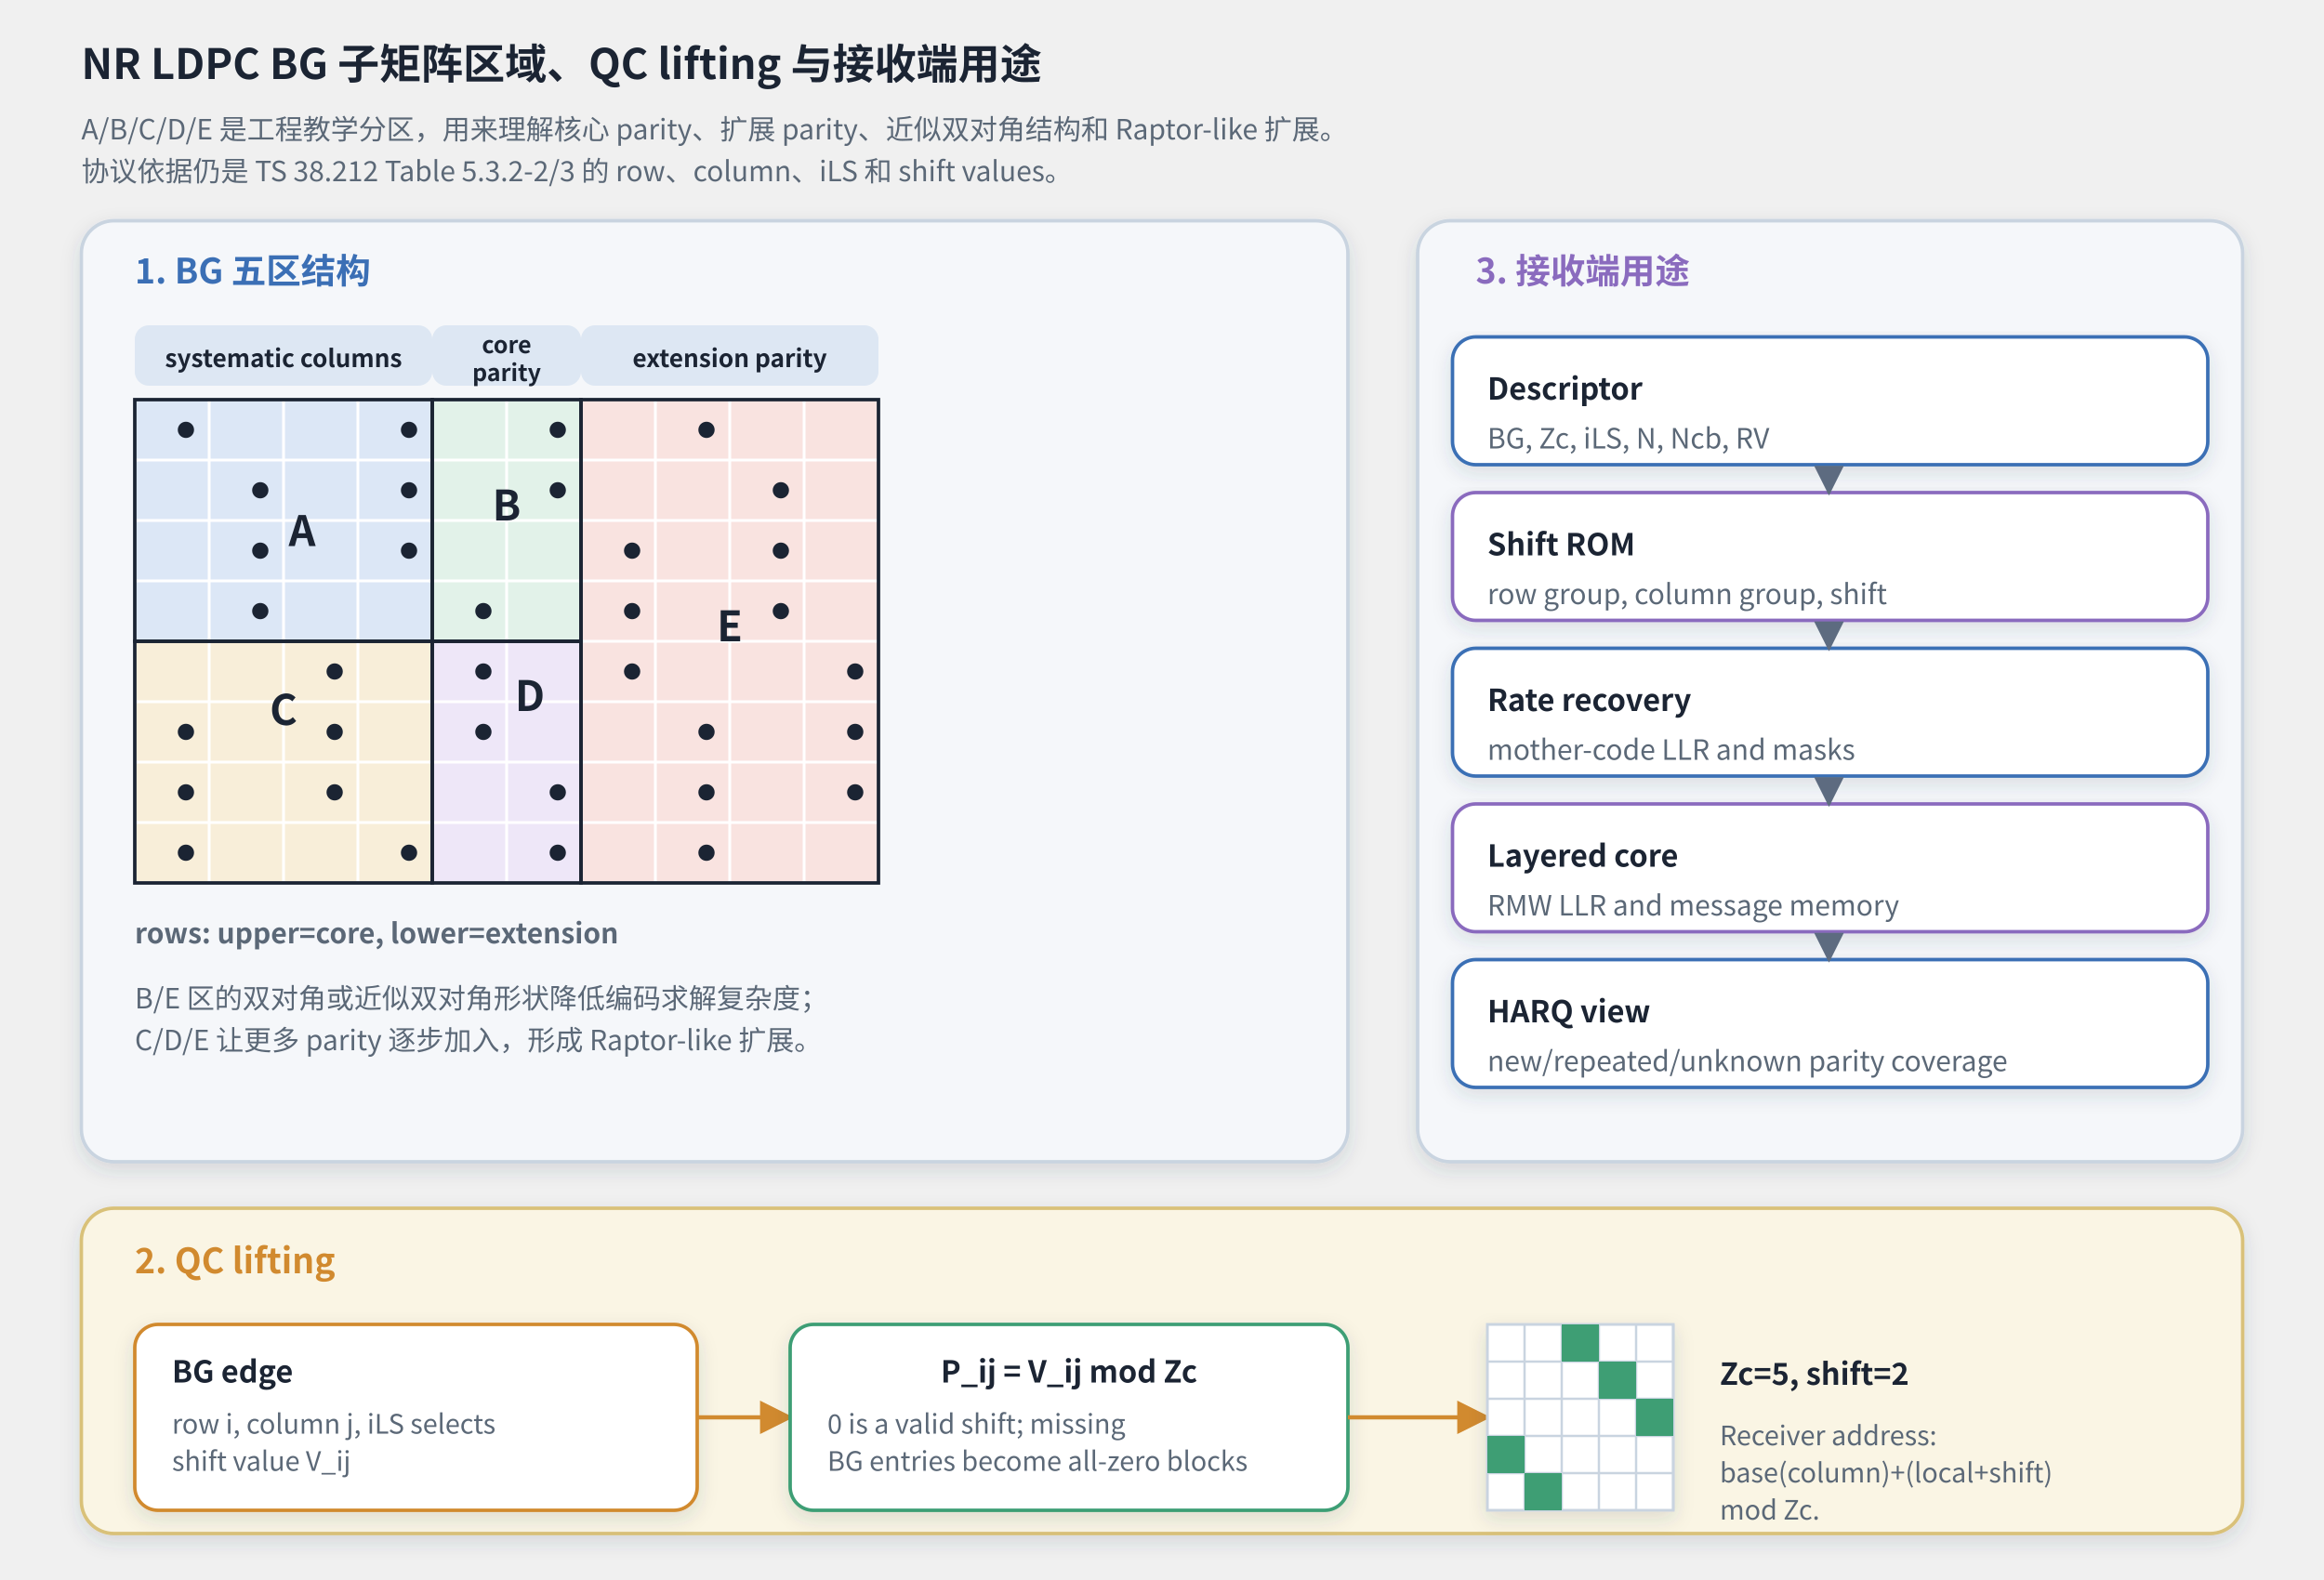
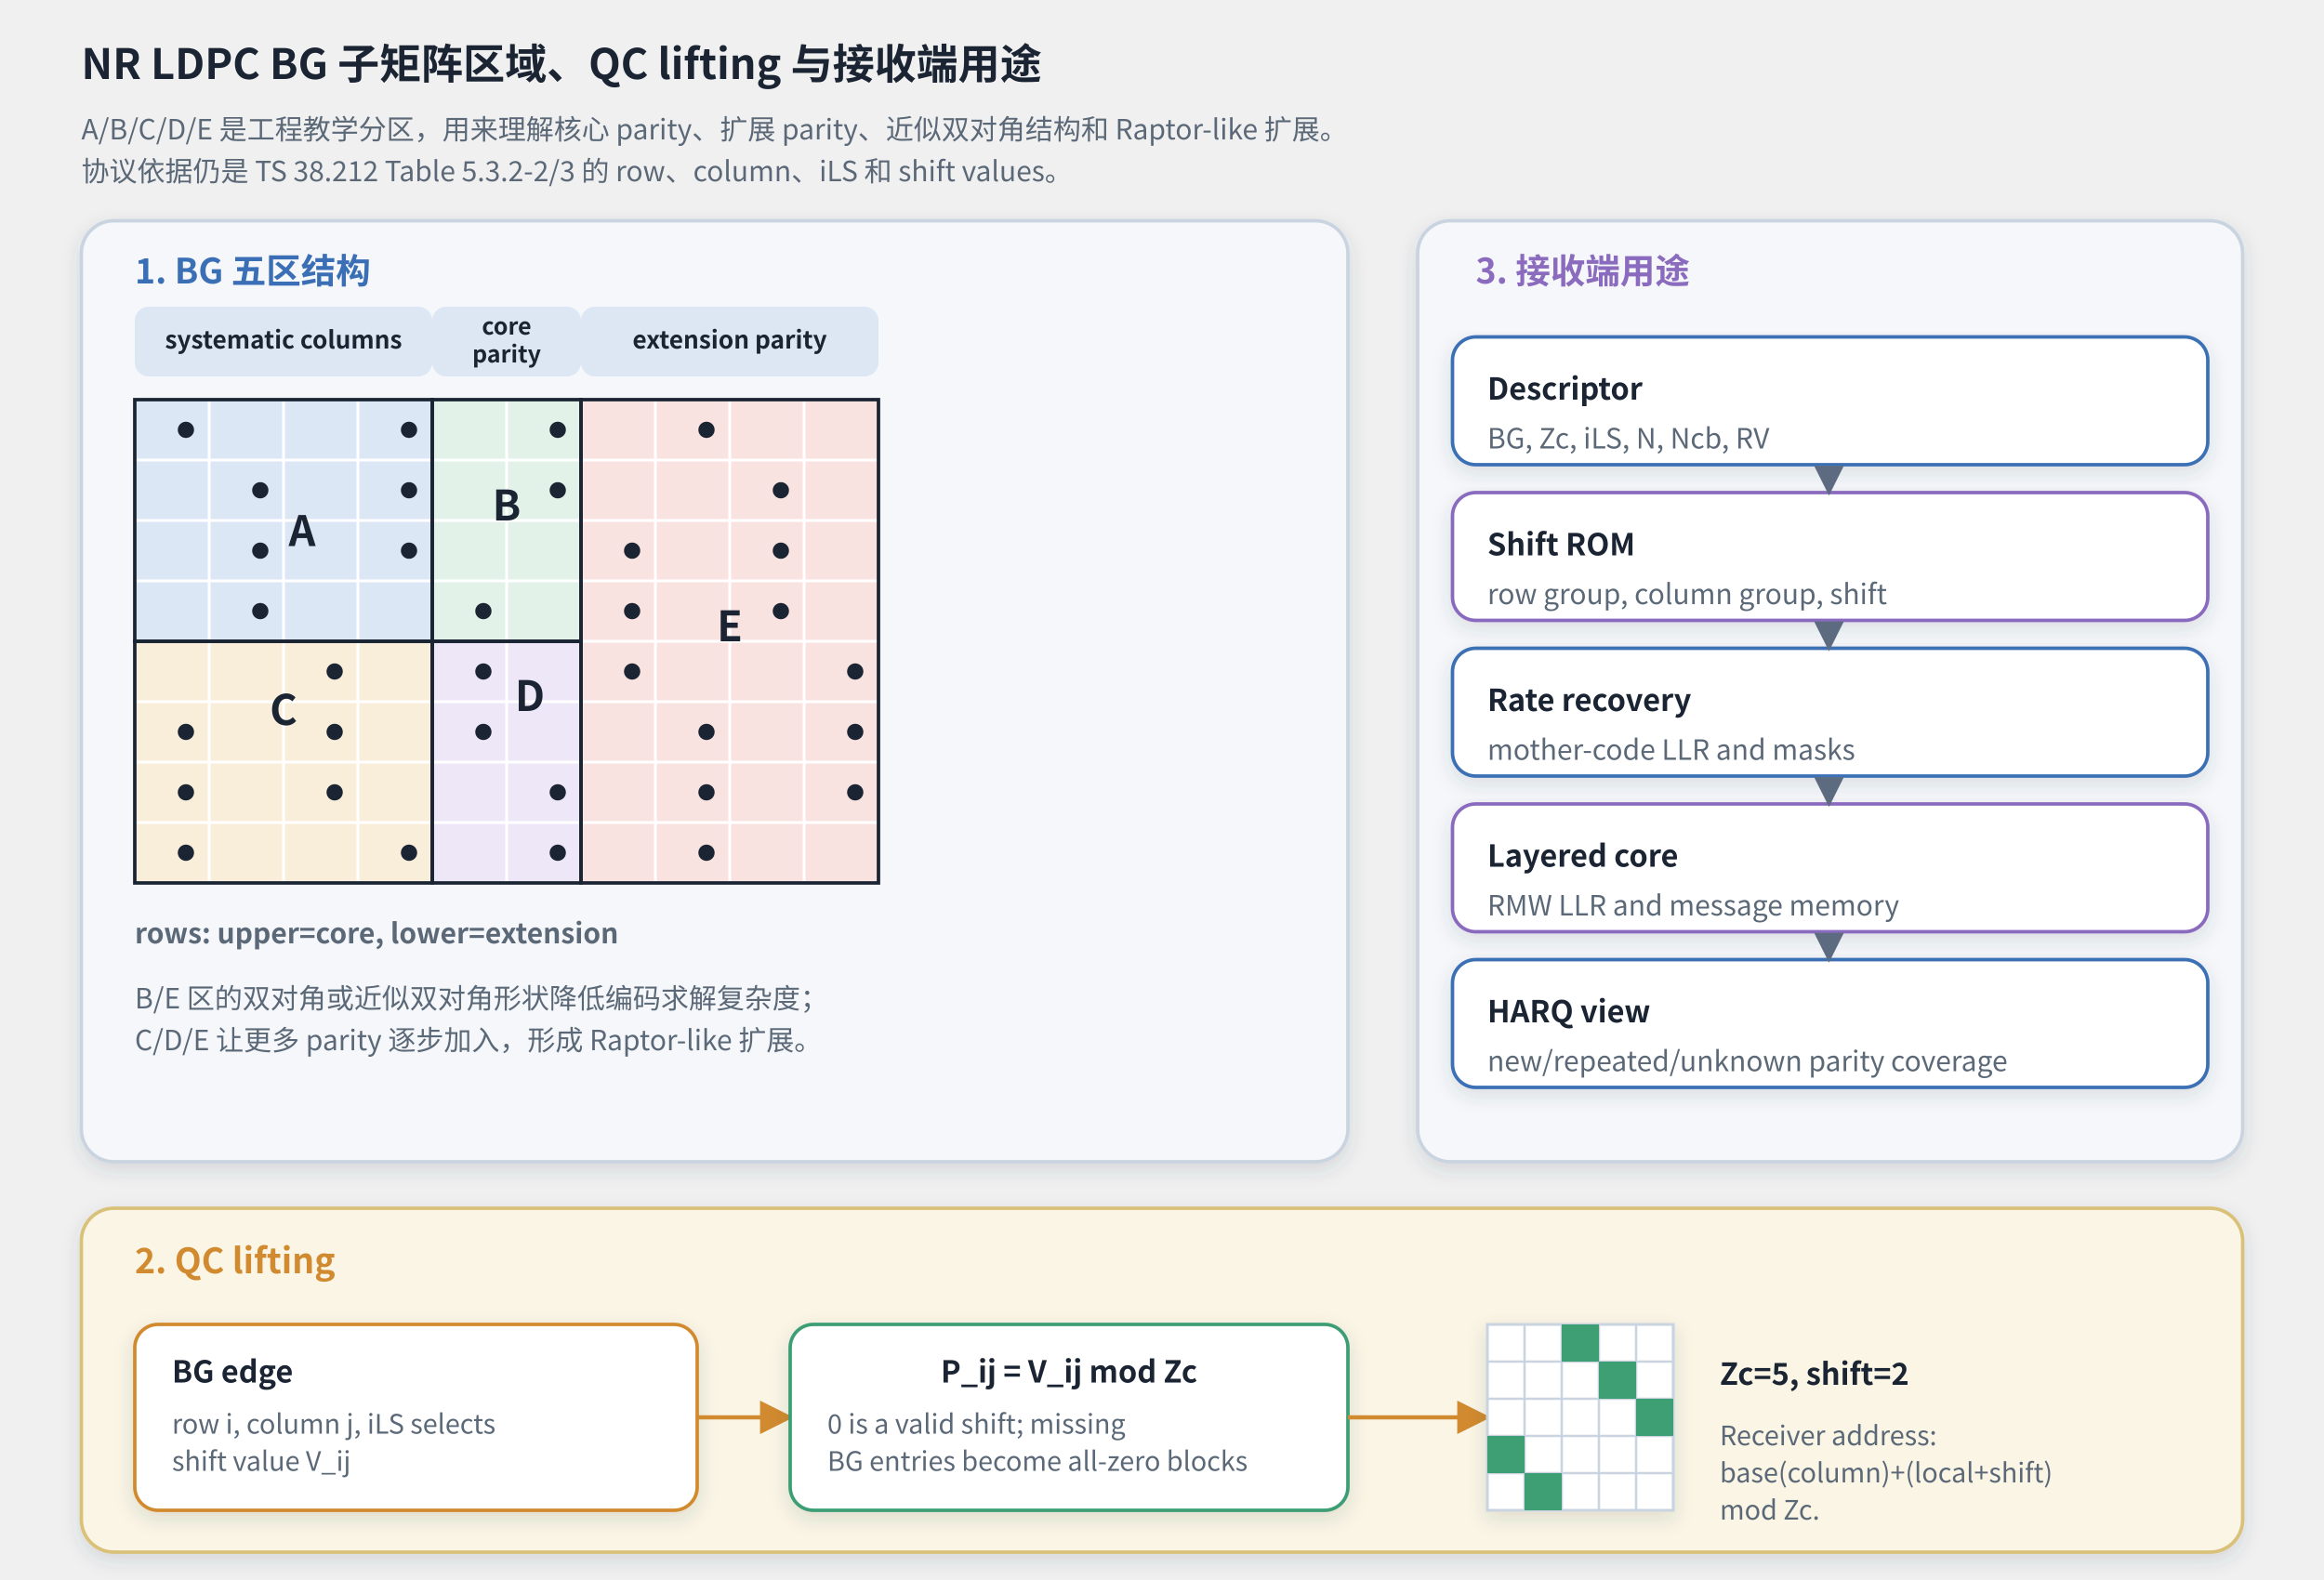
<svg xmlns="http://www.w3.org/2000/svg" width="1000" height="680" viewBox="0 0 1000 680" role="img" font-family="'Noto Sans CJK SC','Source Han Sans SC','PingFang SC','Microsoft YaHei',system-ui,sans-serif">
  <defs>
    <filter id="soft" x="-10%" y="-10%" width="125%" height="135%">
      <feDropShadow dx="0" dy="3" stdDeviation="4" flood-color="#334155" flood-opacity="0.14" />
    </filter>
    <marker id="arrow" viewBox="0 0 10 10" refX="9" refY="5" markerWidth="8" markerHeight="8" orient="auto-start-reverse">
      <path d="M 0 0 L 10 5 L 0 10 z" fill="#D18A2F" />
    </marker>
    <marker id="arrow-gray" viewBox="0 0 10 10" refX="9" refY="5" markerWidth="8" markerHeight="8" orient="auto-start-reverse">
      <path d="M 0 0 L 10 5 L 0 10 z" fill="#5D6B80" />
    </marker>
  </defs>
-   <text x="35" y="34" font-size="18" font-weight="700" fill="#1B2433">NR LDPC BG 子矩阵区域、QC lifting 与接收端用途</text>
-   <text x="35" y="60" font-size="12" fill="#5B6877">A/B/C/D/E 是工程教学分区，用来理解核心 parity、扩展 parity、近似双对角结构和 Raptor-like 扩展。</text>
-   <text x="35" y="78" font-size="12" fill="#5B6877">协议依据仍是 TS 38.212 Table 5.3.2-2/3 的 row、column、iLS 和 shift values。</text>
+   <text x="35" y="34" font-size="18" font-weight="700" fill="#1B2433" class="free">NR LDPC BG 子矩阵区域、QC lifting 与接收端用途</text>
+   <text x="35" y="60" font-size="12" fill="#5B6877" class="free">A/B/C/D/E 是工程教学分区，用来理解核心 parity、扩展 parity、近似双对角结构和 Raptor-like 扩展。</text>
+   <text x="35" y="78" font-size="12" fill="#5B6877" class="free">协议依据仍是 TS 38.212 Table 5.3.2-2/3 的 row、column、iLS 和 shift values。</text>
  <g filter="url(#soft)">
    <rect x="35" y="95" width="545" height="405" rx="14" fill="#F5F7FA" stroke="#C9D4E0" stroke-width="1.5" />
  </g>
  <text x="58" y="122" font-size="15" font-weight="700" fill="#3B6FB5">1. BG 五区结构</text>
  <g font-size="10.5" font-weight="700" fill="#1B2433" text-anchor="middle">
-     <rect x="58" y="140" width="128" height="26" rx="6" fill="#DDE7F3" />
-     <text x="122" y="158">systematic columns</text>
-     <rect x="186" y="140" width="64" height="26" rx="6" fill="#DDE7F3" />
-     <text x="218" y="152" font-size="10">core</text>
-     <text x="218" y="164" font-size="10">parity</text>
-     <rect x="250" y="140" width="128" height="26" rx="6" fill="#DDE7F3" />
-     <text x="314" y="158">extension parity</text>
+     <rect x="58" y="132" width="128" height="30" rx="6" fill="#DDE7F3" />
+     <text x="122" y="150" font-size="10.5" font-weight="700" text-anchor="middle">systematic columns</text>
+     <rect x="186" y="132" width="64" height="30" rx="6" fill="#DDE7F3" />
+     <text x="218" y="144" font-size="10" font-weight="700" text-anchor="middle">core</text>
+     <text x="218" y="156" font-size="10" font-weight="700" text-anchor="middle">parity</text>
+     <rect x="250" y="132" width="128" height="30" rx="6" fill="#DDE7F3" />
+     <text x="314" y="150" font-size="10.5" font-weight="700" text-anchor="middle">extension parity</text>
  </g>
  <rect x="58" y="172" width="128" height="104" fill="#DCE7F6" />
  <rect x="186" y="172" width="64" height="104" fill="#E2F2E9" />
  <rect x="58" y="276" width="128" height="104" fill="#F8EED9" />
  <rect x="186" y="276" width="64" height="104" fill="#EEE7F8" />
  <rect x="250" y="172" width="128" height="208" fill="#F9E3E0" />
  <g stroke="#FFFFFF" stroke-width="1.2">
    <path d="M 58 172 V 380 M 90 172 V 380 M 122 172 V 380 M 154 172 V 380 M 186 172 V 380 M 218 172 V 380 M 250 172 V 380 M 282 172 V 380 M 314 172 V 380 M 346 172 V 380 M 378 172 V 380" />
    <path d="M 58 172 H 378 M 58 198 H 378 M 58 224 H 378 M 58 250 H 378 M 58 276 H 378 M 58 302 H 378 M 58 328 H 378 M 58 354 H 378 M 58 380 H 378" />
  </g>
  <g fill="none" stroke="#1B2433" stroke-width="1.5">
    <rect x="58" y="172" width="128" height="104" />
    <rect x="186" y="172" width="64" height="104" />
    <rect x="58" y="276" width="128" height="104" />
    <rect x="186" y="276" width="64" height="104" />
    <rect x="250" y="172" width="128" height="208" />
  </g>
  <g fill="#1B2433">
    <circle cx="80" cy="185" r="3.5" />
    <circle cx="176" cy="185" r="3.5" />
    <circle cx="240" cy="185" r="3.5" />
    <circle cx="304" cy="185" r="3.5" />
    <circle cx="112" cy="211" r="3.5" />
    <circle cx="176" cy="211" r="3.5" />
    <circle cx="240" cy="211" r="3.5" />
    <circle cx="336" cy="211" r="3.5" />
    <circle cx="112" cy="237" r="3.5" />
    <circle cx="176" cy="237" r="3.5" />
    <circle cx="272" cy="237" r="3.5" />
    <circle cx="336" cy="237" r="3.5" />
    <circle cx="112" cy="263" r="3.5" />
    <circle cx="208" cy="263" r="3.5" />
    <circle cx="272" cy="263" r="3.5" />
    <circle cx="336" cy="263" r="3.5" />
    <circle cx="144" cy="289" r="3.5" />
    <circle cx="208" cy="289" r="3.5" />
    <circle cx="272" cy="289" r="3.5" />
    <circle cx="368" cy="289" r="3.5" />
    <circle cx="80" cy="315" r="3.5" />
    <circle cx="144" cy="315" r="3.5" />
    <circle cx="208" cy="315" r="3.5" />
    <circle cx="304" cy="315" r="3.5" />
    <circle cx="368" cy="315" r="3.5" />
    <circle cx="80" cy="341" r="3.5" />
    <circle cx="144" cy="341" r="3.5" />
    <circle cx="240" cy="341" r="3.5" />
    <circle cx="304" cy="341" r="3.5" />
    <circle cx="368" cy="341" r="3.5" />
    <circle cx="80" cy="367" r="3.5" />
    <circle cx="176" cy="367" r="3.5" />
    <circle cx="240" cy="367" r="3.5" />
    <circle cx="304" cy="367" r="3.5" />
  </g>
  <g font-size="18" font-weight="700" fill="#1B2433" text-anchor="middle">
-     <text x="130" y="235">A</text>
-     <text x="218" y="224">B</text>
-     <text x="122" y="312">C</text>
-     <text x="228" y="306">D</text>
-     <text x="314" y="276">E</text>
+     <text x="130" y="235" font-size="18" font-weight="700" text-anchor="middle">A</text>
+     <text x="218" y="224" font-size="18" font-weight="700" text-anchor="middle">B</text>
+     <text x="122" y="312" font-size="18" font-weight="700" text-anchor="middle">C</text>
+     <text x="228" y="306" font-size="18" font-weight="700" text-anchor="middle">D</text>
+     <text x="314" y="276" font-size="18" font-weight="700" text-anchor="middle">E</text>
  </g>
  <text x="58" y="406" font-size="12" font-weight="700" fill="#5B6877">rows: upper=core, lower=extension</text>
  <text x="58" y="434" font-size="12" fill="#5B6877">B/E 区的双对角或近似双对角形状降低编码求解复杂度；</text>
  <text x="58" y="452" font-size="12" fill="#5B6877">C/D/E 让更多 parity 逐步加入，形成 Raptor-like 扩展。</text>
  <g filter="url(#soft)">
    <rect x="610" y="95" width="355" height="405" rx="14" fill="#F5F7FA" stroke="#C9D4E0" stroke-width="1.5" />
  </g>
  <text x="635" y="122" font-size="15" font-weight="700" fill="#8A6BBE">3. 接收端用途</text>
  <g filter="url(#soft)">
    <rect x="625" y="145" width="325" height="55" rx="10" fill="#FFFFFF" stroke="#3B6FB5" stroke-width="1.5" />
  </g>
  <text x="640" y="172" font-size="13" font-weight="700" fill="#1B2433">Descriptor</text>
  <text x="640" y="193" font-size="12" fill="#5B6877">BG, Zc, iLS, N, Ncb, RV</text>
  <g filter="url(#soft)">
    <rect x="625" y="212" width="325" height="55" rx="10" fill="#FFFFFF" stroke="#8A6BBE" stroke-width="1.5" />
  </g>
  <text x="640" y="239" font-size="13" font-weight="700" fill="#1B2433">Shift ROM</text>
  <text x="640" y="260" font-size="12" fill="#5B6877">row group, column group, shift</text>
  <g filter="url(#soft)">
    <rect x="625" y="279" width="325" height="55" rx="10" fill="#FFFFFF" stroke="#3B6FB5" stroke-width="1.5" />
  </g>
  <text x="640" y="306" font-size="13" font-weight="700" fill="#1B2433">Rate recovery</text>
  <text x="640" y="327" font-size="12" fill="#5B6877">mother-code LLR and masks</text>
  <g filter="url(#soft)">
    <rect x="625" y="346" width="325" height="55" rx="10" fill="#FFFFFF" stroke="#8A6BBE" stroke-width="1.5" />
  </g>
  <text x="640" y="373" font-size="13" font-weight="700" fill="#1B2433">Layered core</text>
  <text x="640" y="394" font-size="12" fill="#5B6877">RMW LLR and message memory</text>
  <g filter="url(#soft)">
    <rect x="625" y="413" width="325" height="55" rx="10" fill="#FFFFFF" stroke="#3B6FB5" stroke-width="1.5" />
  </g>
  <text x="640" y="440" font-size="13" font-weight="700" fill="#1B2433">HARQ view</text>
  <text x="640" y="461" font-size="12" fill="#5B6877">new/repeated/unknown parity coverage</text>
  <g stroke="#5D6B80" stroke-width="1.6" fill="none">
    <path d="M 787 202 V 212" marker-end="url(#arrow-gray)" />
    <path d="M 787 269 V 279" marker-end="url(#arrow-gray)" />
    <path d="M 787 336 V 346" marker-end="url(#arrow-gray)" />
    <path d="M 787 403 V 413" marker-end="url(#arrow-gray)" />
  </g>
  <g filter="url(#soft)">
-     <rect x="35" y="520" width="930" height="140" rx="14" fill="#FAF5E4" stroke="#D9C179" stroke-width="1.5" />
+     <rect x="35" y="520" width="930" height="148" rx="14" fill="#FAF5E4" stroke="#D9C179" stroke-width="1.5" />
  </g>
  <text x="58" y="548" font-size="15" font-weight="700" fill="#D18A2F">2. QC lifting</text>
  <g filter="url(#soft)">
    <rect x="58" y="570" width="242" height="80" rx="10" fill="#FFFFFF" stroke="#D18A2F" stroke-width="1.5" />
  </g>
  <text x="74" y="595" font-size="13" font-weight="700" fill="#1B2433">BG edge</text>
  <text x="74" y="617" font-size="11.5" fill="#5B6877">row i, column j, iLS selects</text>
  <text x="74" y="633" font-size="11.5" fill="#5B6877">shift value V_ij</text>
  <g stroke="#D18A2F" stroke-width="1.8" fill="none">
    <path d="M 300 610 H 340" marker-end="url(#arrow)" />
  </g>
  <g filter="url(#soft)">
    <rect x="340" y="570" width="240" height="80" rx="10" fill="#FFFFFF" stroke="#3E9E74" stroke-width="1.5" />
  </g>
  <text x="460" y="595" font-size="13" font-weight="700" fill="#1B2433" text-anchor="middle">P_ij = V_ij mod Zc</text>
  <text x="356" y="617" font-size="11.5" fill="#5B6877">0 is a valid shift; missing</text>
  <text x="356" y="633" font-size="11.5" fill="#5B6877">BG entries become all-zero blocks</text>
  <g stroke="#D18A2F" stroke-width="1.8" fill="none">
    <path d="M 580 610 H 640" marker-end="url(#arrow)" />
  </g>
  <g filter="url(#soft)">
    <rect x="640" y="570" width="80" height="80" fill="#FFFFFF" stroke="#C9D4E0" stroke-width="1.2" />
  </g>
  <g stroke="#C9D4E0" stroke-width="1">
    <path d="M 656 570 V 650 M 672 570 V 650 M 688 570 V 650 M 704 570 V 650 M 720 570 V 650" />
    <path d="M 640 586 H 720 M 640 602 H 720 M 640 618 H 720 M 640 634 H 720" />
  </g>
  <g fill="#3E9E74">
    <rect x="672" y="570" width="16" height="16" />
    <rect x="688" y="586" width="16" height="16" />
    <rect x="704" y="602" width="16" height="16" />
    <rect x="640" y="618" width="16" height="16" />
    <rect x="656" y="634" width="16" height="16" />
  </g>
  <text x="740" y="596" font-size="13" font-weight="700" fill="#1B2433">Zc=5, shift=2</text>
  <text x="740" y="622" font-size="11.5" fill="#5B6877">Receiver address:</text>
  <text x="740" y="638" font-size="11.5" fill="#5B6877">base(column)+(local+shift)</text>
  <text x="740" y="654" font-size="11.5" fill="#5B6877">mod Zc.</text>
</svg>
